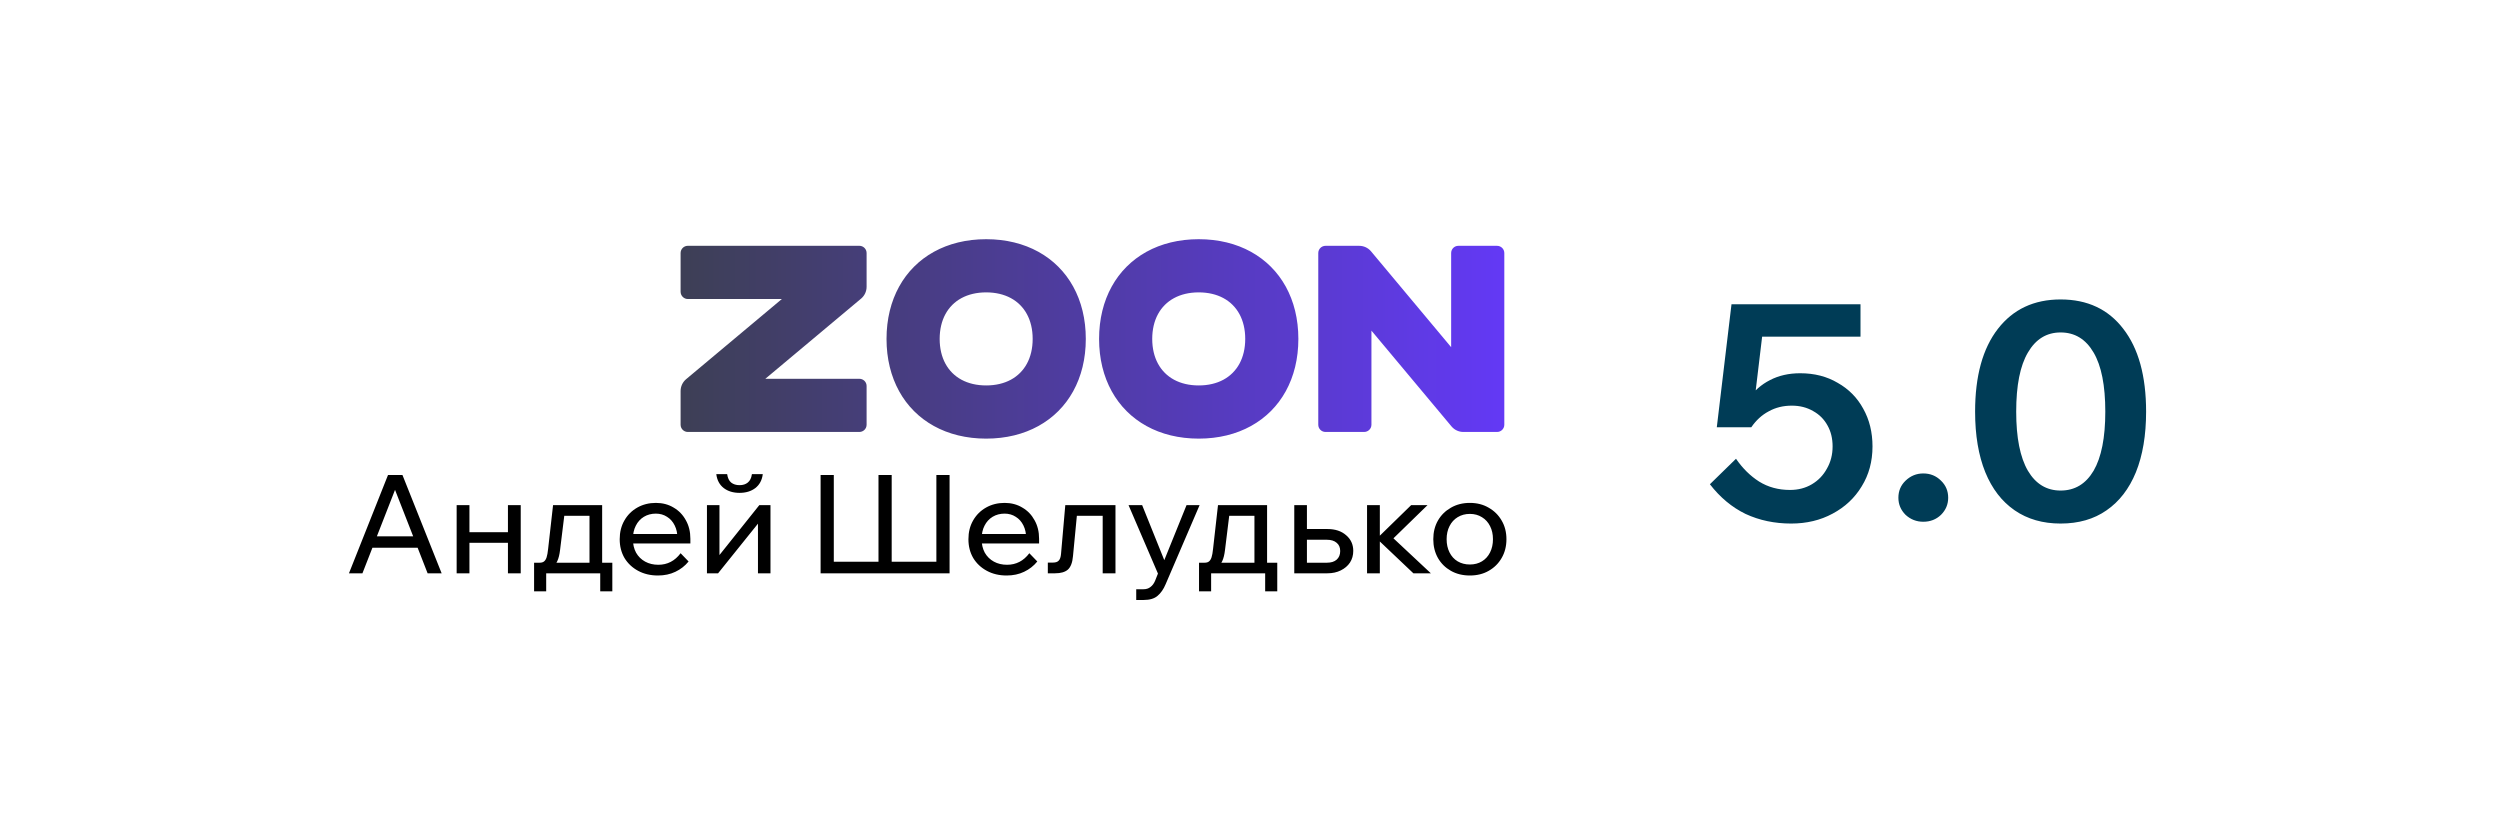
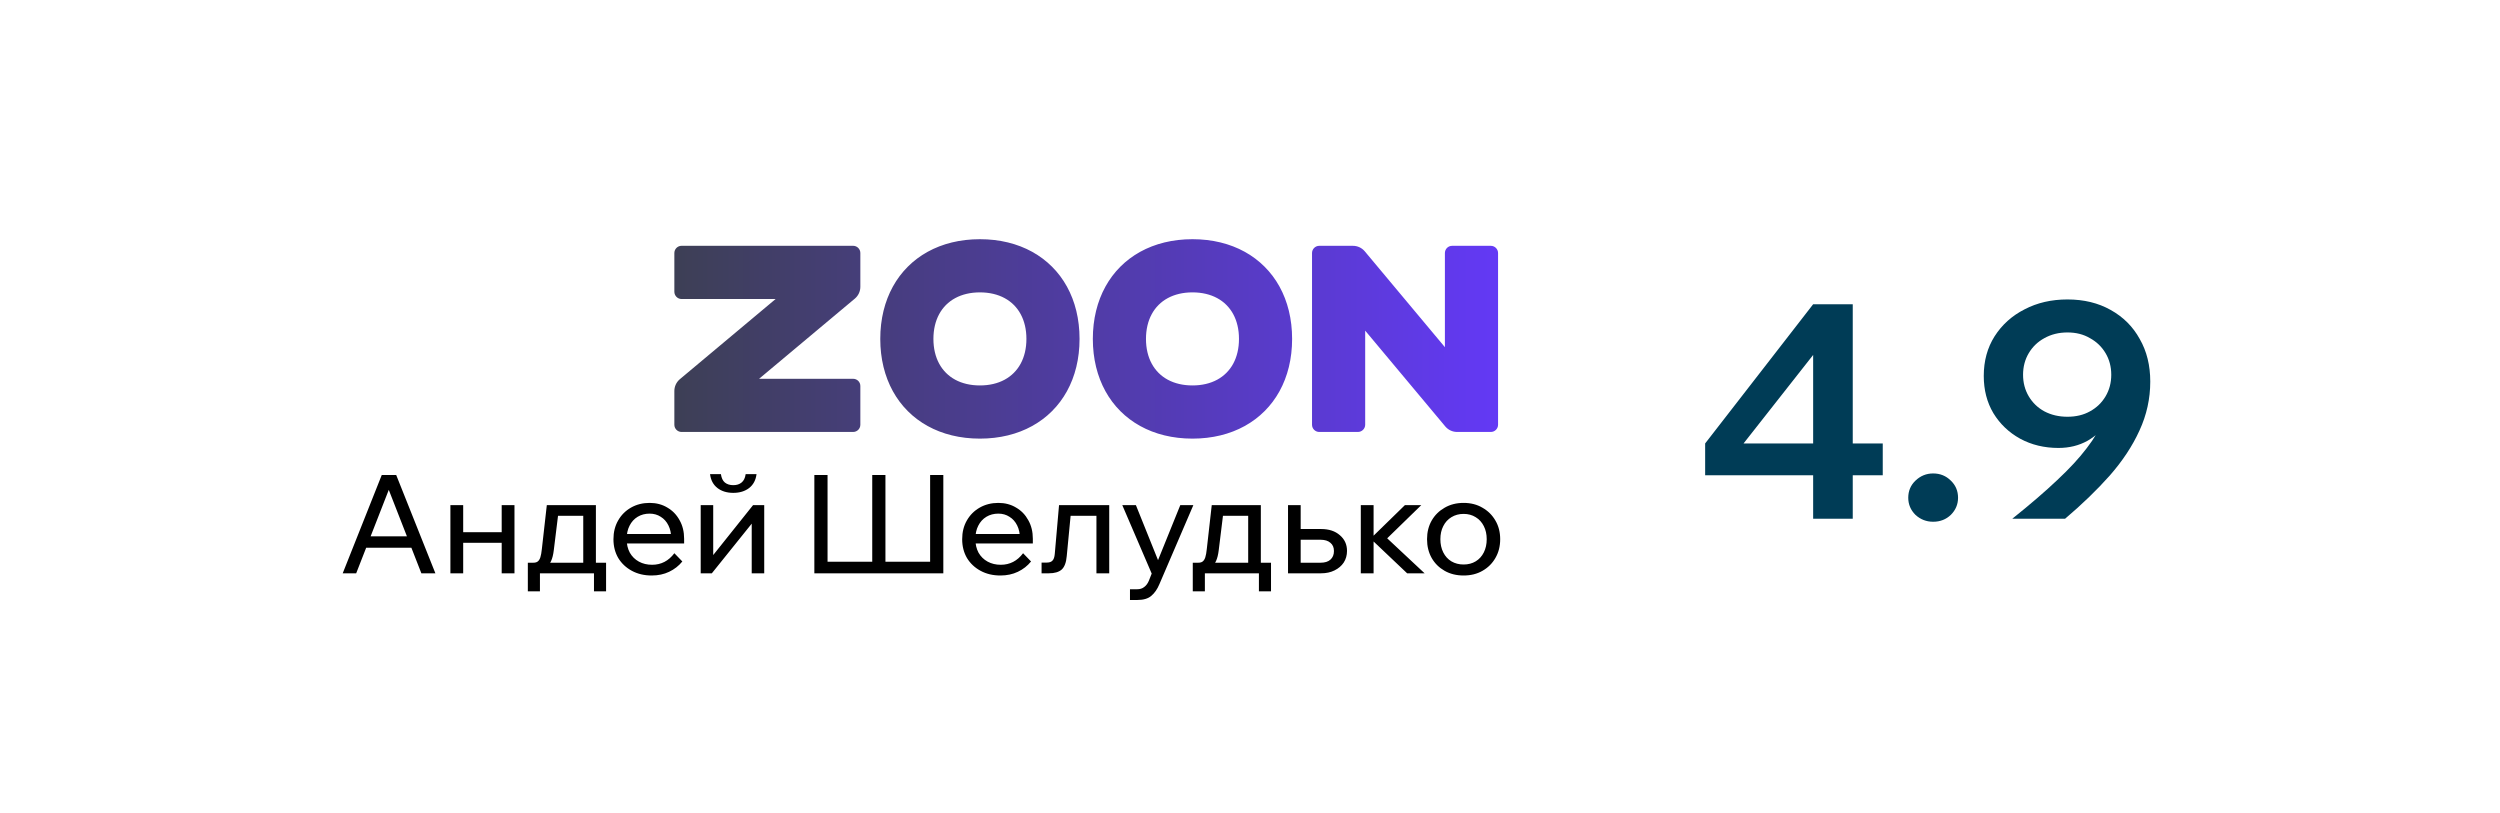
<svg xmlns="http://www.w3.org/2000/svg" width="200" height="65" viewBox="0 0 200 65" fill="none">
-   <path d="M55.027 19.664H68.749C69.069 19.664 69.328 19.923 69.328 20.243V22.943C69.328 23.303 69.172 23.644 68.9 23.879L61.227 30.303H68.749C69.069 30.303 69.328 30.558 69.328 30.878V33.978C69.328 34.298 69.069 34.557 68.749 34.557H55.027C54.707 34.557 54.448 34.298 54.448 33.978V31.282C54.448 30.922 54.604 30.582 54.876 30.346L62.549 23.922H55.027C54.707 23.922 54.448 23.657 54.448 23.337V20.243C54.448 19.923 54.707 19.664 55.027 19.664ZM78.893 19.136C80.48 19.136 81.894 19.493 83.075 20.145C84.256 20.798 85.204 21.746 85.856 22.927C86.508 24.109 86.864 25.525 86.864 27.113C86.864 28.701 86.508 30.116 85.856 31.298C85.204 32.48 84.256 33.428 83.075 34.08C81.894 34.733 80.48 35.09 78.893 35.09C77.307 35.09 75.892 34.733 74.711 34.08C73.53 33.428 72.583 32.48 71.931 31.298C71.279 30.116 70.922 28.701 70.922 27.113C70.922 25.525 71.279 24.109 71.931 22.927C72.583 21.746 73.53 20.798 74.711 20.145C75.892 19.493 77.307 19.136 78.893 19.136ZM78.893 23.39C78.134 23.39 77.468 23.551 76.917 23.849C76.366 24.147 75.93 24.583 75.632 25.135C75.334 25.686 75.173 26.353 75.173 27.113C75.173 27.872 75.334 28.539 75.632 29.09C75.93 29.642 76.366 30.078 76.917 30.377C77.468 30.675 78.134 30.835 78.893 30.835C79.652 30.835 80.319 30.675 80.87 30.377C81.421 30.078 81.857 29.642 82.155 29.09C82.453 28.539 82.613 27.872 82.613 27.113C82.613 26.353 82.453 25.686 82.155 25.135C81.857 24.583 81.421 24.147 80.87 23.849C80.319 23.551 79.652 23.39 78.893 23.39ZM95.898 19.136C97.485 19.136 98.9 19.493 100.08 20.145C101.261 20.798 102.209 21.746 102.861 22.927C103.513 24.109 103.869 25.525 103.869 27.113C103.869 28.701 103.513 30.116 102.861 31.298C102.209 32.48 101.261 33.428 100.08 34.08C98.9 34.733 97.485 35.09 95.898 35.09C94.312 35.09 92.897 34.733 91.716 34.08C90.535 33.428 89.588 32.48 88.936 31.298C88.284 30.116 87.927 28.701 87.927 27.113C87.927 25.525 88.284 24.109 88.936 22.927C89.588 21.746 90.535 20.798 91.716 20.145C92.897 19.493 94.312 19.136 95.898 19.136ZM95.898 23.39C95.139 23.39 94.473 23.551 93.922 23.849C93.371 24.147 92.935 24.583 92.637 25.135C92.339 25.686 92.178 26.353 92.178 27.113C92.178 27.872 92.339 28.539 92.637 29.09C92.935 29.642 93.371 30.078 93.922 30.377C94.473 30.675 95.139 30.835 95.898 30.835C96.657 30.835 97.324 30.675 97.875 30.377C98.426 30.078 98.862 29.642 99.16 29.09C99.458 28.539 99.618 27.872 99.618 27.113C99.618 26.353 99.458 25.686 99.16 25.135C98.862 24.583 98.426 24.147 97.875 23.849C97.324 23.551 96.657 23.39 95.898 23.39ZM120.345 20.245V33.978C120.345 34.298 120.086 34.557 119.766 34.557H117.07C116.71 34.557 116.37 34.401 116.134 34.129L109.715 26.451V33.978C109.715 34.298 109.45 34.557 109.13 34.557H106.041C105.721 34.557 105.462 34.298 105.462 33.978V20.245C105.462 19.925 105.721 19.666 106.041 19.666H108.737C109.097 19.666 109.437 19.822 109.672 20.094L116.092 27.774V20.245C116.092 19.925 116.346 19.666 116.666 19.666H119.766C120.086 19.666 120.345 19.925 120.345 20.245Z" fill="url(#paint0_linear_2007_1903)" />
-   <path d="M33.791 43.818H29.391V42.905H33.791V43.818ZM35.331 45.864H34.209L31.404 38.681H31.8L28.995 45.864H27.917L31.041 37.999H32.196L35.331 45.864ZM40.635 45.864V40.408H41.658V45.864H40.635ZM36.532 45.864V40.408H37.555V45.864H36.532ZM37.027 43.422V42.575H41.207V43.422H37.027ZM42.969 45.49V45.017H43.167C43.321 45.017 43.438 44.984 43.519 44.918C43.607 44.852 43.677 44.742 43.728 44.588C43.779 44.427 43.82 44.203 43.849 43.917L44.245 40.408H48.172V45.358H47.16V40.595L47.875 41.266H44.41L45.224 40.595L44.806 43.994C44.762 44.368 44.689 44.665 44.586 44.885C44.491 45.098 44.348 45.252 44.157 45.347C43.966 45.443 43.706 45.49 43.376 45.49H42.969ZM42.727 47.305V45.017H48.986V47.305H48.018V45.215L48.656 45.864H43.31L43.695 45.215V47.305H42.727ZM54.449 44.258L55.087 44.918C54.801 45.27 54.449 45.545 54.031 45.743C53.62 45.941 53.155 46.04 52.634 46.04C52.04 46.04 51.512 45.916 51.05 45.666C50.588 45.417 50.225 45.076 49.961 44.643C49.704 44.203 49.576 43.701 49.576 43.136C49.576 42.572 49.701 42.073 49.95 41.64C50.199 41.2 50.544 40.856 50.984 40.606C51.424 40.357 51.919 40.232 52.469 40.232C53.004 40.232 53.477 40.357 53.888 40.606C54.306 40.848 54.632 41.186 54.867 41.618C55.109 42.044 55.23 42.539 55.23 43.103V43.169H54.196V43.07C54.196 42.674 54.123 42.33 53.976 42.036C53.829 41.736 53.624 41.505 53.36 41.343C53.103 41.175 52.806 41.09 52.469 41.09C52.11 41.09 51.791 41.175 51.512 41.343C51.233 41.512 51.017 41.75 50.863 42.058C50.709 42.359 50.632 42.715 50.632 43.125C50.632 43.536 50.716 43.899 50.885 44.214C51.061 44.522 51.303 44.761 51.611 44.929C51.919 45.098 52.271 45.182 52.667 45.182C53.393 45.182 53.987 44.874 54.449 44.258ZM55.23 43.477H50.335V42.718H55.054L55.23 43.103V43.477ZM56.556 45.864V40.408H57.557V44.522L57.48 44.5L60.747 40.408H61.638V45.864H60.637V41.75L60.725 41.783L57.447 45.864H56.556ZM59.163 39.429C58.657 39.429 58.235 39.301 57.898 39.044C57.56 38.78 57.362 38.41 57.304 37.933H58.173C58.217 38.241 58.323 38.465 58.492 38.604C58.668 38.744 58.891 38.813 59.163 38.813C59.434 38.813 59.654 38.744 59.823 38.604C59.999 38.465 60.109 38.241 60.153 37.933H61.022C60.963 38.41 60.765 38.78 60.428 39.044C60.09 39.301 59.669 39.429 59.163 39.429ZM65.648 45.864V37.999H66.704V45.644L66.11 44.94H70.697L70.279 45.644V37.999H71.335V45.644L70.917 44.94H75.504L74.91 45.644V37.999H75.966V45.864H65.648ZM82.347 44.258L82.984 44.918C82.698 45.27 82.347 45.545 81.928 45.743C81.518 45.941 81.052 46.04 80.531 46.04C79.938 46.04 79.409 45.916 78.948 45.666C78.486 45.417 78.123 45.076 77.859 44.643C77.602 44.203 77.474 43.701 77.474 43.136C77.474 42.572 77.598 42.073 77.847 41.64C78.097 41.2 78.442 40.856 78.882 40.606C79.322 40.357 79.817 40.232 80.367 40.232C80.902 40.232 81.375 40.357 81.785 40.606C82.204 40.848 82.53 41.186 82.764 41.618C83.007 42.044 83.127 42.539 83.127 43.103V43.169H82.094V43.07C82.094 42.674 82.02 42.33 81.874 42.036C81.727 41.736 81.522 41.505 81.257 41.343C81.001 41.175 80.704 41.09 80.367 41.09C80.007 41.09 79.688 41.175 79.409 41.343C79.131 41.512 78.915 41.75 78.76 42.058C78.606 42.359 78.529 42.715 78.529 43.125C78.529 43.536 78.614 43.899 78.782 44.214C78.959 44.522 79.201 44.761 79.508 44.929C79.817 45.098 80.168 45.182 80.564 45.182C81.29 45.182 81.885 44.874 82.347 44.258ZM83.127 43.477H78.233V42.718H82.951L83.127 43.103V43.477ZM83.826 45.864V45.006H84.244C84.45 45.006 84.6 44.955 84.695 44.852C84.798 44.75 84.86 44.57 84.882 44.313L85.223 40.408H89.238V45.864H88.215V40.595L88.941 41.266H85.421L86.213 40.595L85.839 44.489C85.795 45.003 85.659 45.362 85.432 45.567C85.205 45.765 84.864 45.864 84.409 45.864H83.826ZM94.924 40.408H95.969L93.252 46.733C93.084 47.137 92.867 47.448 92.603 47.668C92.347 47.888 91.976 47.998 91.492 47.998H90.898V47.14H91.47C91.698 47.14 91.885 47.082 92.031 46.964C92.185 46.854 92.31 46.689 92.405 46.469L92.636 45.886L90.282 40.408H91.371L93.34 45.303H92.944L94.924 40.408ZM96.164 45.49V45.017H96.362C96.516 45.017 96.634 44.984 96.714 44.918C96.802 44.852 96.872 44.742 96.923 44.588C96.975 44.427 97.015 44.203 97.044 43.917L97.44 40.408H101.367V45.358H100.355V40.595L101.07 41.266H97.605L98.419 40.595L98.001 43.994C97.957 44.368 97.884 44.665 97.781 44.885C97.686 45.098 97.543 45.252 97.352 45.347C97.162 45.443 96.901 45.49 96.571 45.49H96.164ZM95.922 47.305V45.017H102.181V47.305H101.213V45.215L101.851 45.864H96.505L96.89 45.215V47.305H95.922ZM103.542 45.864V40.408H104.554V45.71L103.883 45.017H106.149C106.486 45.017 106.747 44.937 106.93 44.775C107.121 44.607 107.216 44.376 107.216 44.082C107.216 43.796 107.121 43.576 106.93 43.422C106.747 43.261 106.486 43.18 106.149 43.18H104.048V42.322H106.193C106.816 42.322 107.315 42.487 107.689 42.817C108.07 43.14 108.261 43.558 108.261 44.071C108.261 44.423 108.173 44.735 107.997 45.006C107.821 45.27 107.575 45.479 107.26 45.633C106.952 45.787 106.596 45.864 106.193 45.864H103.542ZM113.071 45.864L110.09 43.037H110.2L112.895 40.408H114.204L111.278 43.257L111.069 42.685L114.468 45.864H113.071ZM109.364 45.864V40.408H110.387V45.864H109.364ZM117.589 46.04C117.017 46.04 116.511 45.916 116.071 45.666C115.631 45.417 115.286 45.076 115.037 44.643C114.788 44.203 114.663 43.701 114.663 43.136C114.663 42.572 114.788 42.073 115.037 41.64C115.286 41.208 115.631 40.867 116.071 40.617C116.511 40.361 117.017 40.232 117.589 40.232C118.161 40.232 118.663 40.361 119.096 40.617C119.536 40.867 119.881 41.208 120.13 41.64C120.387 42.073 120.515 42.572 120.515 43.136C120.515 43.701 120.387 44.203 120.13 44.643C119.881 45.076 119.536 45.417 119.096 45.666C118.663 45.916 118.161 46.04 117.589 46.04ZM117.589 45.16C117.956 45.16 118.278 45.076 118.557 44.907C118.836 44.739 119.052 44.5 119.206 44.192C119.36 43.884 119.437 43.532 119.437 43.136C119.437 42.74 119.36 42.392 119.206 42.091C119.052 41.783 118.836 41.545 118.557 41.376C118.278 41.2 117.956 41.112 117.589 41.112C117.222 41.112 116.896 41.2 116.61 41.376C116.331 41.545 116.115 41.783 115.961 42.091C115.807 42.392 115.73 42.74 115.73 43.136C115.73 43.532 115.807 43.884 115.961 44.192C116.115 44.5 116.331 44.739 116.61 44.907C116.896 45.076 117.222 45.16 117.589 45.16Z" fill="black" />
-   <path d="M138.88 36.7C139.408 37.468 140.024 38.076 140.728 38.524C141.448 38.972 142.272 39.196 143.2 39.196C143.856 39.196 144.44 39.044 144.952 38.74C145.464 38.436 145.864 38.02 146.152 37.492C146.456 36.964 146.608 36.372 146.608 35.716C146.608 35.076 146.472 34.516 146.2 34.036C145.928 33.54 145.544 33.156 145.048 32.884C144.552 32.596 143.984 32.452 143.344 32.452C142.656 32.452 142.04 32.604 141.496 32.908C140.952 33.196 140.488 33.62 140.104 34.18L139.024 34.108C139.168 33.276 139.456 32.54 139.888 31.9C140.336 31.26 140.904 30.764 141.592 30.412C142.296 30.044 143.104 29.86 144.016 29.86C145.152 29.86 146.152 30.116 147.016 30.628C147.896 31.124 148.576 31.812 149.056 32.692C149.552 33.572 149.8 34.58 149.8 35.716C149.8 36.916 149.512 37.98 148.936 38.908C148.376 39.836 147.6 40.564 146.608 41.092C145.632 41.62 144.528 41.884 143.296 41.884C141.968 41.884 140.752 41.628 139.648 41.116C138.56 40.588 137.608 39.796 136.792 38.74L138.88 36.7ZM148.84 26.932H139.72L141.16 25.348L140.104 34.18H137.344L138.52 24.34H148.84V26.932ZM155.855 39.82C155.855 40.348 155.663 40.804 155.279 41.188C154.895 41.556 154.423 41.74 153.863 41.74C153.319 41.74 152.847 41.556 152.447 41.188C152.063 40.804 151.871 40.348 151.871 39.82C151.871 39.276 152.063 38.82 152.447 38.452C152.847 38.068 153.319 37.876 153.863 37.876C154.423 37.876 154.895 38.068 155.279 38.452C155.663 38.82 155.855 39.276 155.855 39.82ZM164.848 41.884C163.424 41.884 162.2 41.532 161.176 40.828C160.152 40.124 159.368 39.108 158.824 37.78C158.28 36.436 158.008 34.82 158.008 32.932C158.008 30.084 158.616 27.876 159.832 26.308C161.048 24.74 162.72 23.956 164.848 23.956C166.992 23.956 168.664 24.74 169.864 26.308C171.08 27.876 171.688 30.084 171.688 32.932C171.688 34.82 171.416 36.436 170.872 37.78C170.328 39.108 169.544 40.124 168.52 40.828C167.512 41.532 166.288 41.884 164.848 41.884ZM164.848 39.244C165.984 39.244 166.864 38.716 167.488 37.66C168.112 36.588 168.424 35.012 168.424 32.932C168.424 30.836 168.112 29.26 167.488 28.204C166.864 27.132 165.984 26.596 164.848 26.596C163.728 26.596 162.856 27.132 162.232 28.204C161.608 29.26 161.296 30.836 161.296 32.932C161.296 35.012 161.608 36.588 162.232 37.66C162.856 38.716 163.728 39.244 164.848 39.244Z" fill="#003C56" />
+   <path d="M54.527 19.664H68.249C68.569 19.664 68.828 19.923 68.828 20.243V22.943C68.828 23.303 68.672 23.644 68.4 23.879L60.727 30.303H68.249C68.569 30.303 68.828 30.558 68.828 30.878V33.978C68.828 34.298 68.569 34.557 68.249 34.557H54.527C54.207 34.557 53.948 34.298 53.948 33.978V31.282C53.948 30.922 54.104 30.582 54.376 30.346L62.049 23.922H54.527C54.207 23.922 53.948 23.657 53.948 23.337V20.243C53.948 19.923 54.207 19.664 54.527 19.664ZM78.393 19.136C79.98 19.136 81.394 19.493 82.575 20.145C83.756 20.798 84.704 21.746 85.356 22.927C86.008 24.109 86.364 25.525 86.364 27.113C86.364 28.701 86.008 30.116 85.356 31.298C84.704 32.48 83.756 33.428 82.575 34.08C81.394 34.733 79.98 35.09 78.393 35.09C76.807 35.09 75.392 34.733 74.211 34.08C73.03 33.428 72.083 32.48 71.431 31.298C70.779 30.116 70.422 28.701 70.422 27.113C70.422 25.525 70.779 24.109 71.431 22.927C72.083 21.746 73.03 20.798 74.211 20.145C75.392 19.493 76.807 19.136 78.393 19.136ZM78.393 23.39C77.634 23.39 76.968 23.551 76.417 23.849C75.866 24.147 75.43 24.583 75.132 25.135C74.834 25.686 74.673 26.353 74.673 27.113C74.673 27.872 74.834 28.539 75.132 29.09C75.43 29.642 75.866 30.078 76.417 30.377C76.968 30.675 77.634 30.835 78.393 30.835C79.152 30.835 79.819 30.675 80.37 30.377C80.921 30.078 81.357 29.642 81.655 29.09C81.953 28.539 82.113 27.872 82.113 27.113C82.113 26.353 81.953 25.686 81.655 25.135C81.357 24.583 80.921 24.147 80.37 23.849C79.819 23.551 79.152 23.39 78.393 23.39ZM95.398 19.136C96.985 19.136 98.4 19.493 99.581 20.145C100.761 20.798 101.709 21.746 102.361 22.927C103.013 24.109 103.369 25.525 103.369 27.113C103.369 28.701 103.013 30.116 102.361 31.298C101.709 32.48 100.761 33.428 99.581 34.08C98.4 34.733 96.985 35.09 95.398 35.09C93.812 35.09 92.397 34.733 91.216 34.08C90.035 33.428 89.088 32.48 88.436 31.298C87.784 30.116 87.427 28.701 87.427 27.113C87.427 25.525 87.784 24.109 88.436 22.927C89.088 21.746 90.035 20.798 91.216 20.145C92.397 19.493 93.812 19.136 95.398 19.136ZM95.398 23.39C94.639 23.39 93.973 23.551 93.422 23.849C92.871 24.147 92.435 24.583 92.137 25.135C91.839 25.686 91.678 26.353 91.678 27.113C91.678 27.872 91.839 28.539 92.137 29.09C92.435 29.642 92.871 30.078 93.422 30.377C93.973 30.675 94.639 30.835 95.398 30.835C96.157 30.835 96.824 30.675 97.375 30.377C97.926 30.078 98.362 29.642 98.66 29.09C98.958 28.539 99.118 27.872 99.118 27.113C99.118 26.353 98.958 25.686 98.66 25.135C98.362 24.583 97.926 24.147 97.375 23.849C96.824 23.551 96.157 23.39 95.398 23.39ZM119.845 20.245V33.978C119.845 34.298 119.586 34.557 119.266 34.557H116.57C116.21 34.557 115.87 34.401 115.634 34.129L109.215 26.451V33.978C109.215 34.298 108.95 34.557 108.63 34.557H105.541C105.221 34.557 104.962 34.298 104.962 33.978V20.245C104.962 19.925 105.221 19.666 105.541 19.666H108.237C108.597 19.666 108.937 19.822 109.172 20.094L115.592 27.774V20.245C115.592 19.925 115.846 19.666 116.166 19.666H119.266C119.586 19.666 119.845 19.925 119.845 20.245Z" fill="url(#paint0_linear_2007_1903)" />
+   <path d="M33.291 43.818H28.891V42.905H33.291V43.818ZM34.831 45.864H33.709L30.904 38.681H31.3L28.495 45.864H27.417L30.541 37.999H31.696L34.831 45.864ZM40.135 45.864V40.408H41.158V45.864H40.135ZM36.032 45.864V40.408H37.055V45.864H36.032ZM36.527 43.422V42.575H40.707V43.422H36.527ZM42.469 45.49V45.017H42.667C42.821 45.017 42.938 44.984 43.019 44.918C43.107 44.852 43.177 44.742 43.228 44.588C43.279 44.427 43.32 44.203 43.349 43.917L43.745 40.408H47.672V45.358H46.66V40.595L47.375 41.266H43.91L44.724 40.595L44.306 43.994C44.262 44.368 44.189 44.665 44.086 44.885C43.991 45.098 43.848 45.252 43.657 45.347C43.466 45.443 43.206 45.49 42.876 45.49H42.469ZM42.227 47.305V45.017H48.486V47.305H47.518V45.215L48.156 45.864H42.81L43.195 45.215V47.305H42.227ZM53.949 44.258L54.587 44.918C54.301 45.27 53.949 45.545 53.531 45.743C53.12 45.941 52.655 46.04 52.134 46.04C51.54 46.04 51.012 45.916 50.55 45.666C50.088 45.417 49.725 45.076 49.461 44.643C49.204 44.203 49.076 43.701 49.076 43.136C49.076 42.572 49.201 42.073 49.45 41.64C49.699 41.2 50.044 40.856 50.484 40.606C50.924 40.357 51.419 40.232 51.969 40.232C52.504 40.232 52.977 40.357 53.388 40.606C53.806 40.848 54.132 41.186 54.367 41.618C54.609 42.044 54.73 42.539 54.73 43.103V43.169H53.696V43.07C53.696 42.674 53.623 42.33 53.476 42.036C53.329 41.736 53.124 41.505 52.86 41.343C52.603 41.175 52.306 41.09 51.969 41.09C51.61 41.09 51.291 41.175 51.012 41.343C50.733 41.512 50.517 41.75 50.363 42.058C50.209 42.359 50.132 42.715 50.132 43.125C50.132 43.536 50.216 43.899 50.385 44.214C50.561 44.522 50.803 44.761 51.111 44.929C51.419 45.098 51.771 45.182 52.167 45.182C52.893 45.182 53.487 44.874 53.949 44.258ZM54.73 43.477H49.835V42.718H54.554L54.73 43.103V43.477ZM56.056 45.864V40.408H57.057V44.522L56.98 44.5L60.247 40.408H61.138V45.864H60.137V41.75L60.225 41.783L56.947 45.864H56.056ZM58.663 39.429C58.157 39.429 57.735 39.301 57.398 39.044C57.06 38.78 56.862 38.41 56.804 37.933H57.673C57.717 38.241 57.823 38.465 57.992 38.604C58.168 38.744 58.391 38.813 58.663 38.813C58.934 38.813 59.154 38.744 59.323 38.604C59.499 38.465 59.609 38.241 59.653 37.933H60.522C60.463 38.41 60.265 38.78 59.928 39.044C59.59 39.301 59.169 39.429 58.663 39.429ZM65.148 45.864V37.999H66.204V45.644L65.61 44.94H70.197L69.779 45.644V37.999H70.835V45.644L70.417 44.94H75.004L74.41 45.644V37.999H75.466V45.864H65.148ZM81.847 44.258L82.484 44.918C82.198 45.27 81.847 45.545 81.428 45.743C81.018 45.941 80.552 46.04 80.031 46.04C79.438 46.04 78.909 45.916 78.448 45.666C77.986 45.417 77.623 45.076 77.359 44.643C77.102 44.203 76.974 43.701 76.974 43.136C76.974 42.572 77.098 42.073 77.347 41.64C77.597 41.2 77.942 40.856 78.382 40.606C78.822 40.357 79.317 40.232 79.867 40.232C80.402 40.232 80.875 40.357 81.285 40.606C81.704 40.848 82.03 41.186 82.264 41.618C82.507 42.044 82.627 42.539 82.627 43.103V43.169H81.594V43.07C81.594 42.674 81.52 42.33 81.374 42.036C81.227 41.736 81.022 41.505 80.757 41.343C80.501 41.175 80.204 41.09 79.867 41.09C79.507 41.09 79.188 41.175 78.909 41.343C78.631 41.512 78.415 41.75 78.26 42.058C78.106 42.359 78.029 42.715 78.029 43.125C78.029 43.536 78.114 43.899 78.282 44.214C78.459 44.522 78.701 44.761 79.008 44.929C79.317 45.098 79.668 45.182 80.064 45.182C80.79 45.182 81.385 44.874 81.847 44.258ZM82.627 43.477H77.733V42.718H82.451L82.627 43.103V43.477ZM83.326 45.864V45.006H83.744C83.95 45.006 84.1 44.955 84.195 44.852C84.298 44.75 84.36 44.57 84.382 44.313L84.723 40.408H88.738V45.864H87.715V40.595L88.441 41.266H84.921L85.713 40.595L85.339 44.489C85.295 45.003 85.159 45.362 84.932 45.567C84.705 45.765 84.364 45.864 83.909 45.864H83.326ZM94.424 40.408H95.469L92.752 46.733C92.584 47.137 92.367 47.448 92.103 47.668C91.847 47.888 91.476 47.998 90.992 47.998H90.398V47.14H90.97C91.198 47.14 91.385 47.082 91.531 46.964C91.685 46.854 91.81 46.689 91.905 46.469L92.136 45.886L89.782 40.408H90.871L92.84 45.303H92.444L94.424 40.408ZM95.664 45.49V45.017H95.862C96.016 45.017 96.134 44.984 96.214 44.918C96.302 44.852 96.372 44.742 96.423 44.588C96.475 44.427 96.515 44.203 96.544 43.917L96.94 40.408H100.867V45.358H99.855V40.595L100.57 41.266H97.105L97.919 40.595L97.501 43.994C97.457 44.368 97.384 44.665 97.281 44.885C97.186 45.098 97.043 45.252 96.852 45.347C96.662 45.443 96.401 45.49 96.071 45.49H95.664ZM95.422 47.305V45.017H101.681V47.305H100.713V45.215L101.351 45.864H96.005L96.39 45.215V47.305H95.422ZM103.042 45.864V40.408H104.054V45.71L103.383 45.017H105.649C105.986 45.017 106.247 44.937 106.43 44.775C106.621 44.607 106.716 44.376 106.716 44.082C106.716 43.796 106.621 43.576 106.43 43.422C106.247 43.261 105.986 43.18 105.649 43.18H103.548V42.322H105.693C106.316 42.322 106.815 42.487 107.189 42.817C107.57 43.14 107.761 43.558 107.761 44.071C107.761 44.423 107.673 44.735 107.497 45.006C107.321 45.27 107.075 45.479 106.76 45.633C106.452 45.787 106.096 45.864 105.693 45.864H103.042ZM112.571 45.864L109.59 43.037H109.7L112.395 40.408H113.704L110.778 43.257L110.569 42.685L113.968 45.864H112.571ZM108.864 45.864V40.408H109.887V45.864H108.864ZM117.089 46.04C116.517 46.04 116.011 45.916 115.571 45.666C115.131 45.417 114.786 45.076 114.537 44.643C114.288 44.203 114.163 43.701 114.163 43.136C114.163 42.572 114.288 42.073 114.537 41.64C114.786 41.208 115.131 40.867 115.571 40.617C116.011 40.361 116.517 40.232 117.089 40.232C117.661 40.232 118.163 40.361 118.596 40.617C119.036 40.867 119.381 41.208 119.63 41.64C119.887 42.073 120.015 42.572 120.015 43.136C120.015 43.701 119.887 44.203 119.63 44.643C119.381 45.076 119.036 45.417 118.596 45.666C118.163 45.916 117.661 46.04 117.089 46.04ZM117.089 45.16C117.456 45.16 117.778 45.076 118.057 44.907C118.336 44.739 118.552 44.5 118.706 44.192C118.86 43.884 118.937 43.532 118.937 43.136C118.937 42.74 118.86 42.392 118.706 42.091C118.552 41.783 118.336 41.545 118.057 41.376C117.778 41.2 117.456 41.112 117.089 41.112C116.722 41.112 116.396 41.2 116.11 41.376C115.831 41.545 115.615 41.783 115.461 42.091C115.307 42.392 115.23 42.74 115.23 43.136C115.23 43.532 115.307 43.884 115.461 44.192C115.615 44.5 115.831 44.739 116.11 44.907C116.396 45.076 116.722 45.16 117.089 45.16Z" fill="black" />
+   <path d="M148.22 41.5H145.052V38.02H136.412V35.476L145.052 24.34H148.22V35.476H150.62V38.02H148.22V41.5ZM145.052 28.396L139.484 35.476H145.052V28.396ZM156.644 39.82C156.644 40.348 156.452 40.804 156.068 41.188C155.684 41.556 155.212 41.74 154.652 41.74C154.108 41.74 153.636 41.556 153.236 41.188C152.852 40.804 152.66 40.348 152.66 39.82C152.66 39.276 152.852 38.82 153.236 38.452C153.636 38.068 154.108 37.876 154.652 37.876C155.212 37.876 155.684 38.068 156.068 38.452C156.452 38.82 156.644 39.276 156.644 39.82ZM165.397 23.956C166.709 23.956 167.861 24.236 168.853 24.796C169.861 25.356 170.637 26.132 171.181 27.124C171.741 28.1 172.021 29.236 172.021 30.532C172.021 31.892 171.733 33.196 171.157 34.444C170.597 35.676 169.805 36.876 168.781 38.044C167.757 39.196 166.565 40.348 165.205 41.5H160.981C162.421 40.348 163.621 39.316 164.581 38.404C165.557 37.492 166.341 36.644 166.933 35.86C167.541 35.076 167.989 34.316 168.277 33.58L168.661 33.7C168.245 34.34 167.693 34.86 167.005 35.26C166.317 35.644 165.541 35.836 164.677 35.836C163.541 35.836 162.517 35.588 161.605 35.092C160.709 34.596 159.997 33.916 159.469 33.052C158.957 32.188 158.701 31.196 158.701 30.076C158.701 28.876 158.989 27.82 159.565 26.908C160.157 25.98 160.957 25.26 161.965 24.748C162.973 24.22 164.117 23.956 165.397 23.956ZM165.397 26.596C164.709 26.596 164.093 26.748 163.549 27.052C163.021 27.34 162.605 27.74 162.301 28.252C161.997 28.764 161.845 29.34 161.845 29.98C161.845 30.62 161.997 31.196 162.301 31.708C162.605 32.22 163.021 32.62 163.549 32.908C164.093 33.196 164.709 33.34 165.397 33.34C166.085 33.34 166.685 33.196 167.197 32.908C167.725 32.62 168.141 32.22 168.445 31.708C168.749 31.196 168.901 30.62 168.901 29.98C168.901 29.34 168.749 28.764 168.445 28.252C168.141 27.74 167.725 27.34 167.197 27.052C166.685 26.748 166.085 26.596 165.397 26.596Z" fill="#003C56" />
  <defs>
-     <linearGradient id="paint0_linear_2007_1903" x1="120.343" y1="35.621" x2="54.448" y2="35.621" gradientUnits="userSpaceOnUse">
+     <linearGradient id="paint0_linear_2007_1903" x1="119.843" y1="35.621" x2="53.948" y2="35.621" gradientUnits="userSpaceOnUse">
      <stop stop-color="#6339F5" />
      <stop offset="1" stop-color="#3D3F55" />
    </linearGradient>
  </defs>
</svg>
